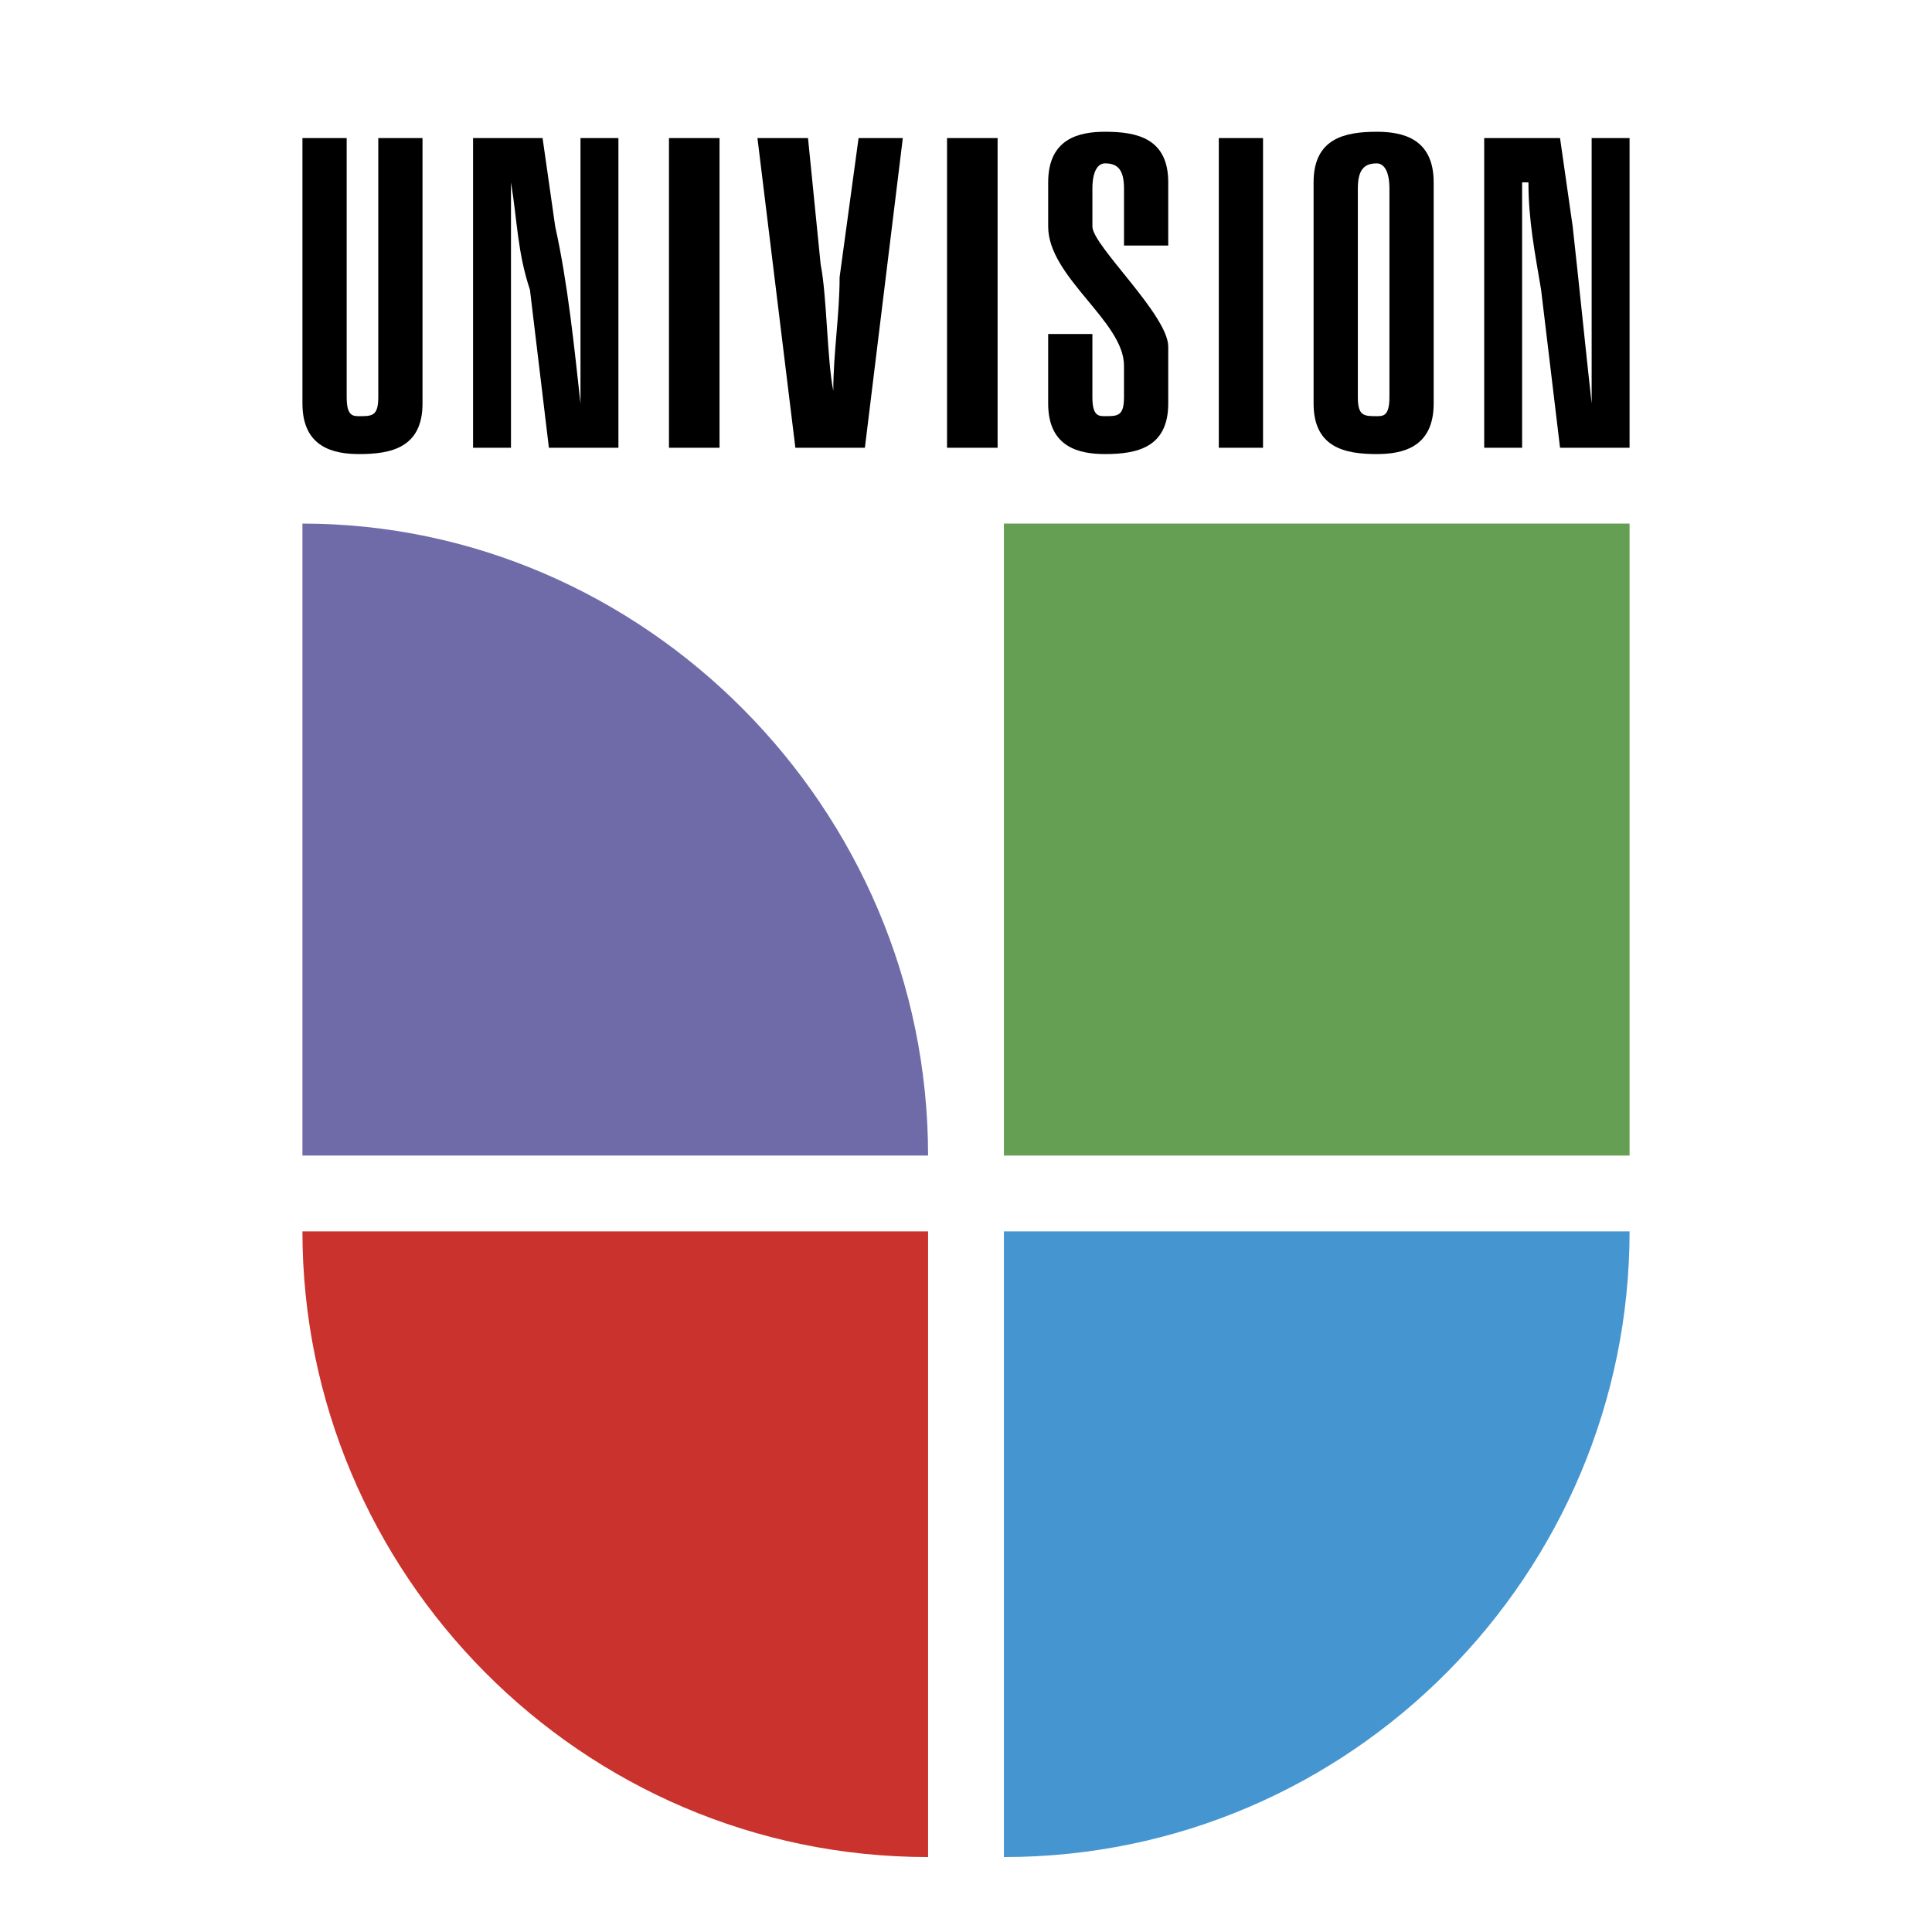
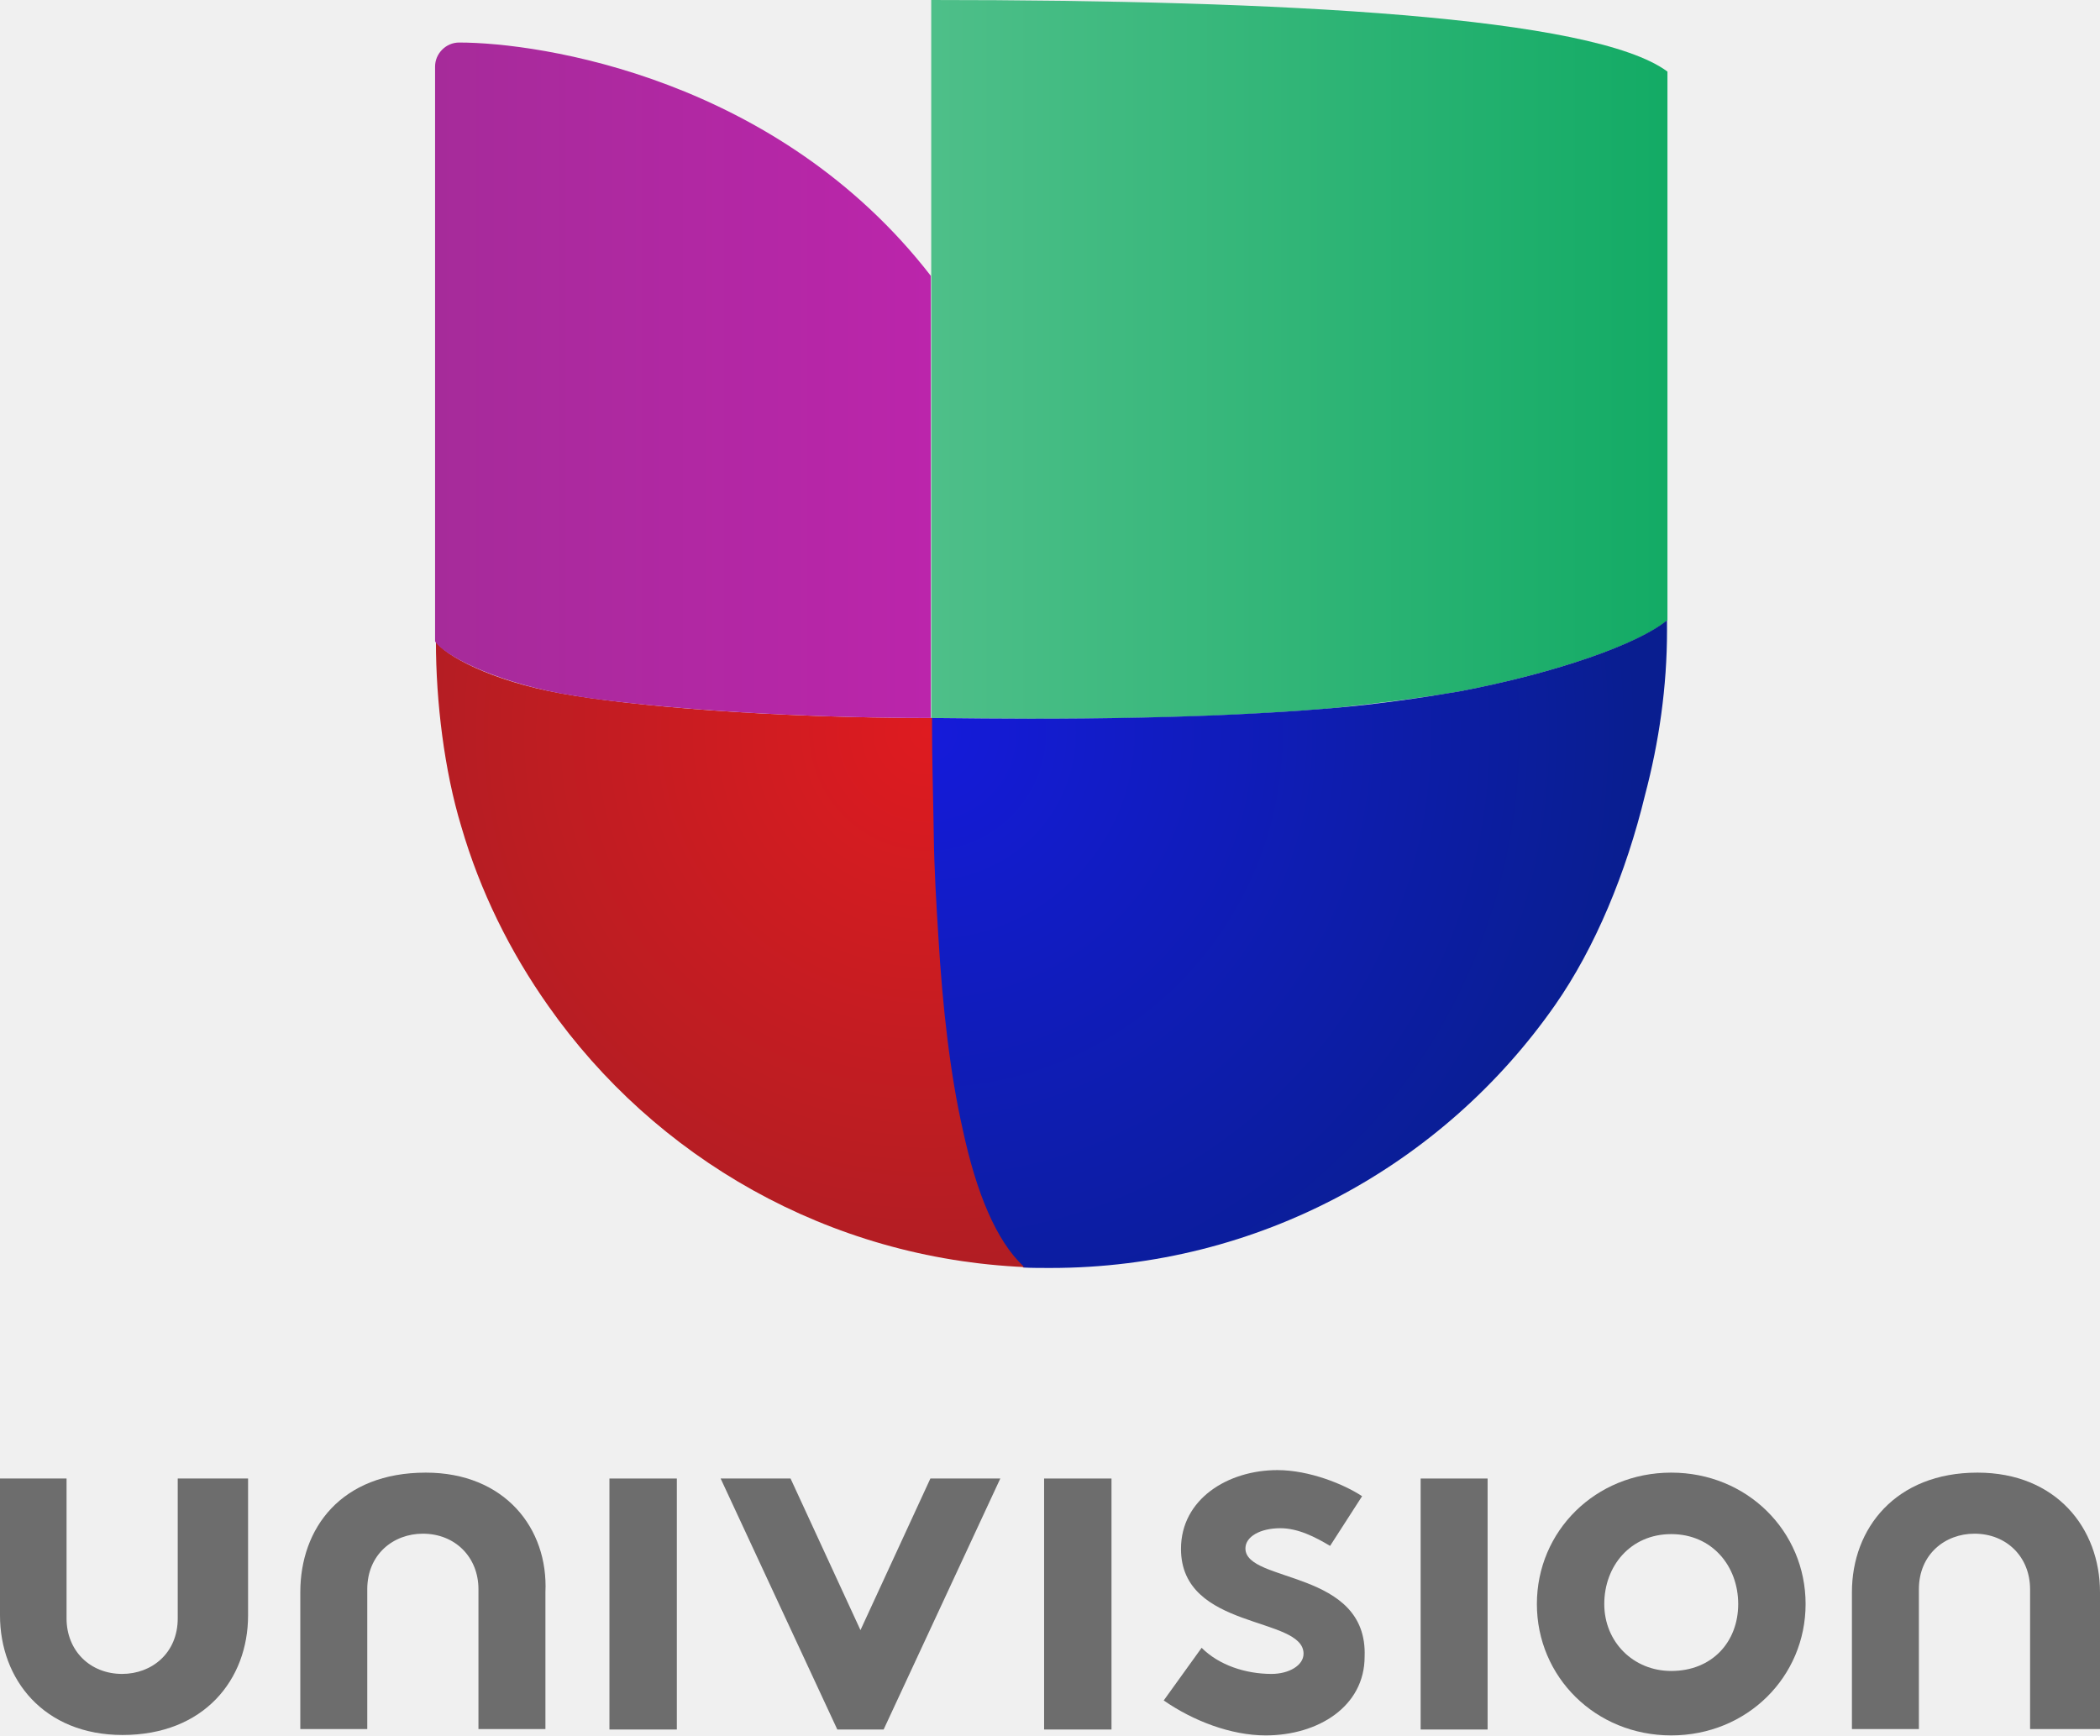
- <svg xmlns="http://www.w3.org/2000/svg" width="2500" height="2500" viewBox="0 0 192.756 192.756">
-   <g fill-rule="evenodd" clip-rule="evenodd">
-     <path fill="#fff" d="M0 0h192.756v192.756H0V0z" />
-     <path d="M42.154 13.778v26.481c0 4.414-3.153 5.044-6.306 5.044-2.521 0-5.674-.63-5.674-5.044V13.778h4.414v25.851c0 1.892.631 1.892 1.261 1.892 1.261 0 1.892 0 1.892-1.892V13.778h4.413zM54.133 13.778l1.261 8.828c1.261 5.674 1.892 11.979 2.522 17.654v-1.892-24.59H61.7v30.896h-6.936l-1.892-15.763c-1.261-3.783-1.261-6.937-1.892-10.719v26.481h-3.783V13.778h6.936zM66.744 13.778h5.044v30.895h-5.044V13.778zM80.615 13.778l1.262 12.61c.63 3.152.63 9.458 1.261 12.61 0-3.783.63-7.566.63-11.35l1.892-13.871h4.414L86.29 44.673h-6.936l-3.783-30.896h5.044v.001zM94.486 13.778h5.045v30.895h-5.045V13.778zM108.988 39.628c0 1.892.631 1.892 1.262 1.892 1.26 0 1.891 0 1.891-1.892v-3.152c0-4.414-7.564-8.827-7.564-13.871v-4.414c0-4.414 3.15-5.045 5.674-5.045 3.152 0 6.305.631 6.305 5.045v6.305h-4.414v-5.675c0-1.892-.631-2.522-1.891-2.522-.631 0-1.262.63-1.262 2.522v3.784c0 1.891 7.566 8.827 7.566 11.979v5.674c0 4.414-3.152 5.044-6.305 5.044-2.523 0-5.674-.63-5.674-5.044v-6.936h4.412v6.306zM121.6 13.778h4.412v30.895H121.6V13.778zM135.471 18.822c0-1.892.631-2.522 1.891-2.522.631 0 1.262.63 1.262 2.522v20.807c0 1.892-.631 1.892-1.262 1.892-1.26 0-1.891 0-1.891-1.892V18.822zm-4.414 21.437c0 4.414 3.152 5.044 6.305 5.044 2.521 0 5.676-.63 5.676-5.044V18.192c0-4.414-3.154-5.045-5.676-5.045-3.152 0-6.305.631-6.305 5.045v22.067zM155.646 13.778l1.262 8.828c.631 5.674 1.26 11.979 1.891 17.654v-1.892-24.59h3.783v30.896h-6.936l-1.891-15.763c-.631-3.783-1.262-6.937-1.262-10.719h-.631v26.481h-3.783V13.778h7.567z" />
-     <path fill="#649f53" d="M100.16 115.291h62.422V52.239H100.16v63.052z" />
-     <path d="M92.595 115.291c0-34.679-28.374-63.052-62.421-63.052v63.052h62.421z" fill="#6f6ba9" />
-     <path d="M30.174 122.857c0 34.047 27.743 62.422 62.421 62.422v-62.422H30.174z" fill="#c9322d" />
-     <path d="M162.582 122.857c0 34.047-27.742 62.422-62.422 62.422v-62.422h62.422z" fill="#4595d1" />
+ <svg xmlns="http://www.w3.org/2000/svg" version="1.1" id="Layer_1_1_" x="0px" y="0px" viewBox="0 0 1000 826.514" xml:space="preserve" width="1000" height="826.514">
+   <defs id="defs61" />
+   <style type="text/css" id="style2">
+ 	.st0{fill:#6D6D6D;}
+ 	.st1{fill:url(#SVGID_1_);}
+ 	.st2{fill:url(#SVGID_2_);}
+ 	.st3{fill:url(#SVGID_3_);}
+ 	.st4{fill:url(#SVGID_4_);}
+ </style>
+   <g id="g56" transform="scale(2.005616)">
+     <g id="g24">
+       <g id="g22">
+         <path class="st0" d="m 42.2,384.3 c 0,8.3 -6.2,13.2 -13.2,13.2 -7.6,0 -13.2,-5.5 -13.2,-13.2 V 351.1 H 0 v 32.5 c 0,15.2 10.4,28.4 29.1,28.4 19.4,0 29.8,-13.2 29.8,-28.4 V 351.1 H 42.2 Z" id="path4" />
+         <path class="st0" d="m 101.1,349.7 c -20.1,0 -29.8,13.2 -29.8,28.4 v 32.5 h 15.9 v -33.2 c 0,-8.3 6.2,-13.2 13.2,-13.2 7.6,0 13.2,5.5 13.2,13.2 v 33.2 h 15.9 v -32.5 c 0.7,-15.2 -9.7,-28.4 -28.4,-28.4 z" id="path6" />
+         <polygon class="st0" points="160.7,410.7 160.7,351.1 144.7,351.1 144.7,359.4 144.7,410.7 " id="polygon8" />
+         <polygon class="st0" points="204.3,387.1 187.7,351.1 171.1,351.1 198.8,410.7 209.8,410.7 237.5,351.1 220.9,351.1 " id="polygon10" />
+         <polygon class="st0" points="263.9,410.7 263.9,351.1 247.9,351.1 247.9,359.4 247.9,410.7 " id="polygon12" />
+         <path class="st0" d="m 295.7,367.7 c 0,-2.8 3.5,-4.8 8.3,-4.8 4.2,0 8.3,2.1 11.8,4.2 l 7.6,-11.8 c -4.2,-2.8 -12.5,-6.2 -20.1,-6.2 -11.8,0 -22.9,6.9 -22.9,18.7 0,19.4 29.1,15.9 29.1,24.9 0,2.8 -3.5,4.8 -7.6,4.8 -6.2,0 -12.5,-2.1 -16.6,-6.2 l -9,12.5 c 6.9,4.8 15.9,8.3 24.2,8.3 12.5,0 23.5,-6.9 23.5,-18.7 0.8,-20.8 -28.3,-17.4 -28.3,-25.7 z" id="path14" />
+         <polygon class="st0" points="353.2,410.7 353.2,351.1 337.3,351.1 337.3,359.4 337.3,410.7 " id="polygon16" />
+         <path class="st0" d="m 396.8,349.7 c -18,0 -31.9,13.9 -31.9,31.2 0,17.3 13.9,31.2 31.9,31.2 18,0 31.9,-13.9 31.9,-31.2 0,-17.3 -13.9,-31.2 -31.9,-31.2 z m 0,47.1 c -9,0 -15.9,-6.9 -15.9,-15.9 0,-9 6.2,-16.6 15.9,-16.6 9.7,0 15.9,7.6 15.9,16.6 0,9 -6.2,15.9 -15.9,15.9 z" id="path18" />
+         <path class="st0" d="m 469.5,349.7 c -19.4,0 -29.8,13.2 -29.8,28.4 v 32.5 h 15.9 v -33.2 c 0,-8.3 6.2,-13.2 13.2,-13.2 7.6,0 13.2,5.5 13.2,13.2 v 33.2 h 16.6 v -32.5 c 0,-15.2 -10.4,-28.4 -29.1,-28.4 z" id="path20" />
+       </g>
+     </g>
+     <g id="g54">
+       <linearGradient id="SVGID_1_" gradientUnits="userSpaceOnUse" x1="221.06" y1="307.171" x2="395.808" y2="307.171" gradientTransform="matrix(1,0,0,-1,0,392.535)">
+         <stop offset="0" style="stop-color:#4EBF89" id="stop26" />
+         <stop offset="1" style="stop-color:#13AB65" id="stop28" />
+       </linearGradient>
+       <path class="st1" d="m 221.1,0 v 65.4 105.1 c 8.4,0 55.9,1.2 96,-2.4 10.1,-1.1 20,-2.3 29.4,-3.9 23.1,-4.4 42.6,-11.3 49.4,-16.9 V 17 C 378.3,3.9 304.2,0 221.1,0 Z" id="path31" style="fill:url(#SVGID_1_)" />
+       <radialGradient id="SVGID_2_" cx="220.244" cy="218.616" r="168.684" gradientTransform="matrix(1,0,0,-1,0,392.535)" gradientUnits="userSpaceOnUse">
+         <stop offset="0" style="stop-color:#151BDA" id="stop33" />
+         <stop offset="1" style="stop-color:#091E90" id="stop35" />
+       </radialGradient>
+       <path class="st2" d="m 395.8,149.5 v -2.2 c -6.8,5.6 -26.2,12.5 -49.4,16.9 -9.4,1.6 -19.3,3 -29.4,3.9 -40.1,3.5 -87.6,2.4 -96,2.4 0,1 0,1.9 0,2.9 0,6.8 0.1,12.6 0.3,19.2 0,1.8 0.1,3.5 0.1,5.4 0.3,8.3 0.5,16.5 1.1,24.5 1.1,16.9 3,32.6 5.8,45.8 3.3,14.8 7.9,26.2 14.4,32.4 0.1,0.1 0.3,0.3 0.3,0.3 2,0.1 4.2,0.1 6.4,0.1 49.6,0 93.4,-24.6 119.8,-62.4 9.5,-13.6 16.9,-31.4 21.4,-50 3.3,-12.5 5.2,-25.6 5.2,-39 v 0 z" id="path38" style="fill:url(#SVGID_2_)" />
+       <radialGradient id="SVGID_3_" cx="220.244" cy="218.616" r="168.684" gradientTransform="matrix(1,0,0,-1,0,392.535)" gradientUnits="userSpaceOnUse">
+         <stop offset="0" style="stop-color:#DE1B20" id="stop40" />
+         <stop offset="1" style="stop-color:#A31E24" id="stop42" />
+       </radialGradient>
+       <path class="st3" d="m 243,300.7 c -6.5,-6.1 -11.2,-17.5 -14.4,-32.4 -3,-13.2 -4.8,-29 -5.8,-45.8 -0.5,-8 -1,-16.2 -1.1,-24.5 0,-1.9 -0.1,-3.7 -0.1,-5.4 -0.1,-6.5 -0.3,-12.4 -0.3,-19.2 0,-1 0,-1.9 0,-2.9 -38.5,0 -71.9,-2.9 -87.9,-5.8 -16.9,-3 -28,-9.2 -29.9,-12.4 0,14.4 2,30.7 6,43.9 4.5,15.5 11.6,29.8 20.7,42.7 25.3,36 66.5,60 113.3,62 -0.4,-0.1 -0.5,-0.1 -0.5,-0.2 z" id="path45" style="fill:url(#SVGID_3_)" />
+       <linearGradient id="SVGID_4_" gradientUnits="userSpaceOnUse" x1="103.292" y1="302.305" x2="221.06" y2="302.305" gradientTransform="matrix(1,0,0,-1,0,392.535)">
+         <stop offset="0" style="stop-color:#A62B9A" id="stop47" />
+         <stop offset="1" style="stop-color:#BB25AB" id="stop49" />
+       </linearGradient>
+       <path class="st4" d="m 109,10.1 c -3.1,0 -5.7,2.6 -5.7,5.7 v 136.5 c 1.9,3.1 13.1,9.2 29.9,12.4 2.6,0.4 5.6,1 9.1,1.4 17.8,2.3 46.5,4.4 78.7,4.4 V 65.5 C 184.6,18.5 128.3,10.1 109,10.1 Z" id="path52" style="fill:url(#SVGID_4_)" />
+     </g>
  </g>
</svg>
